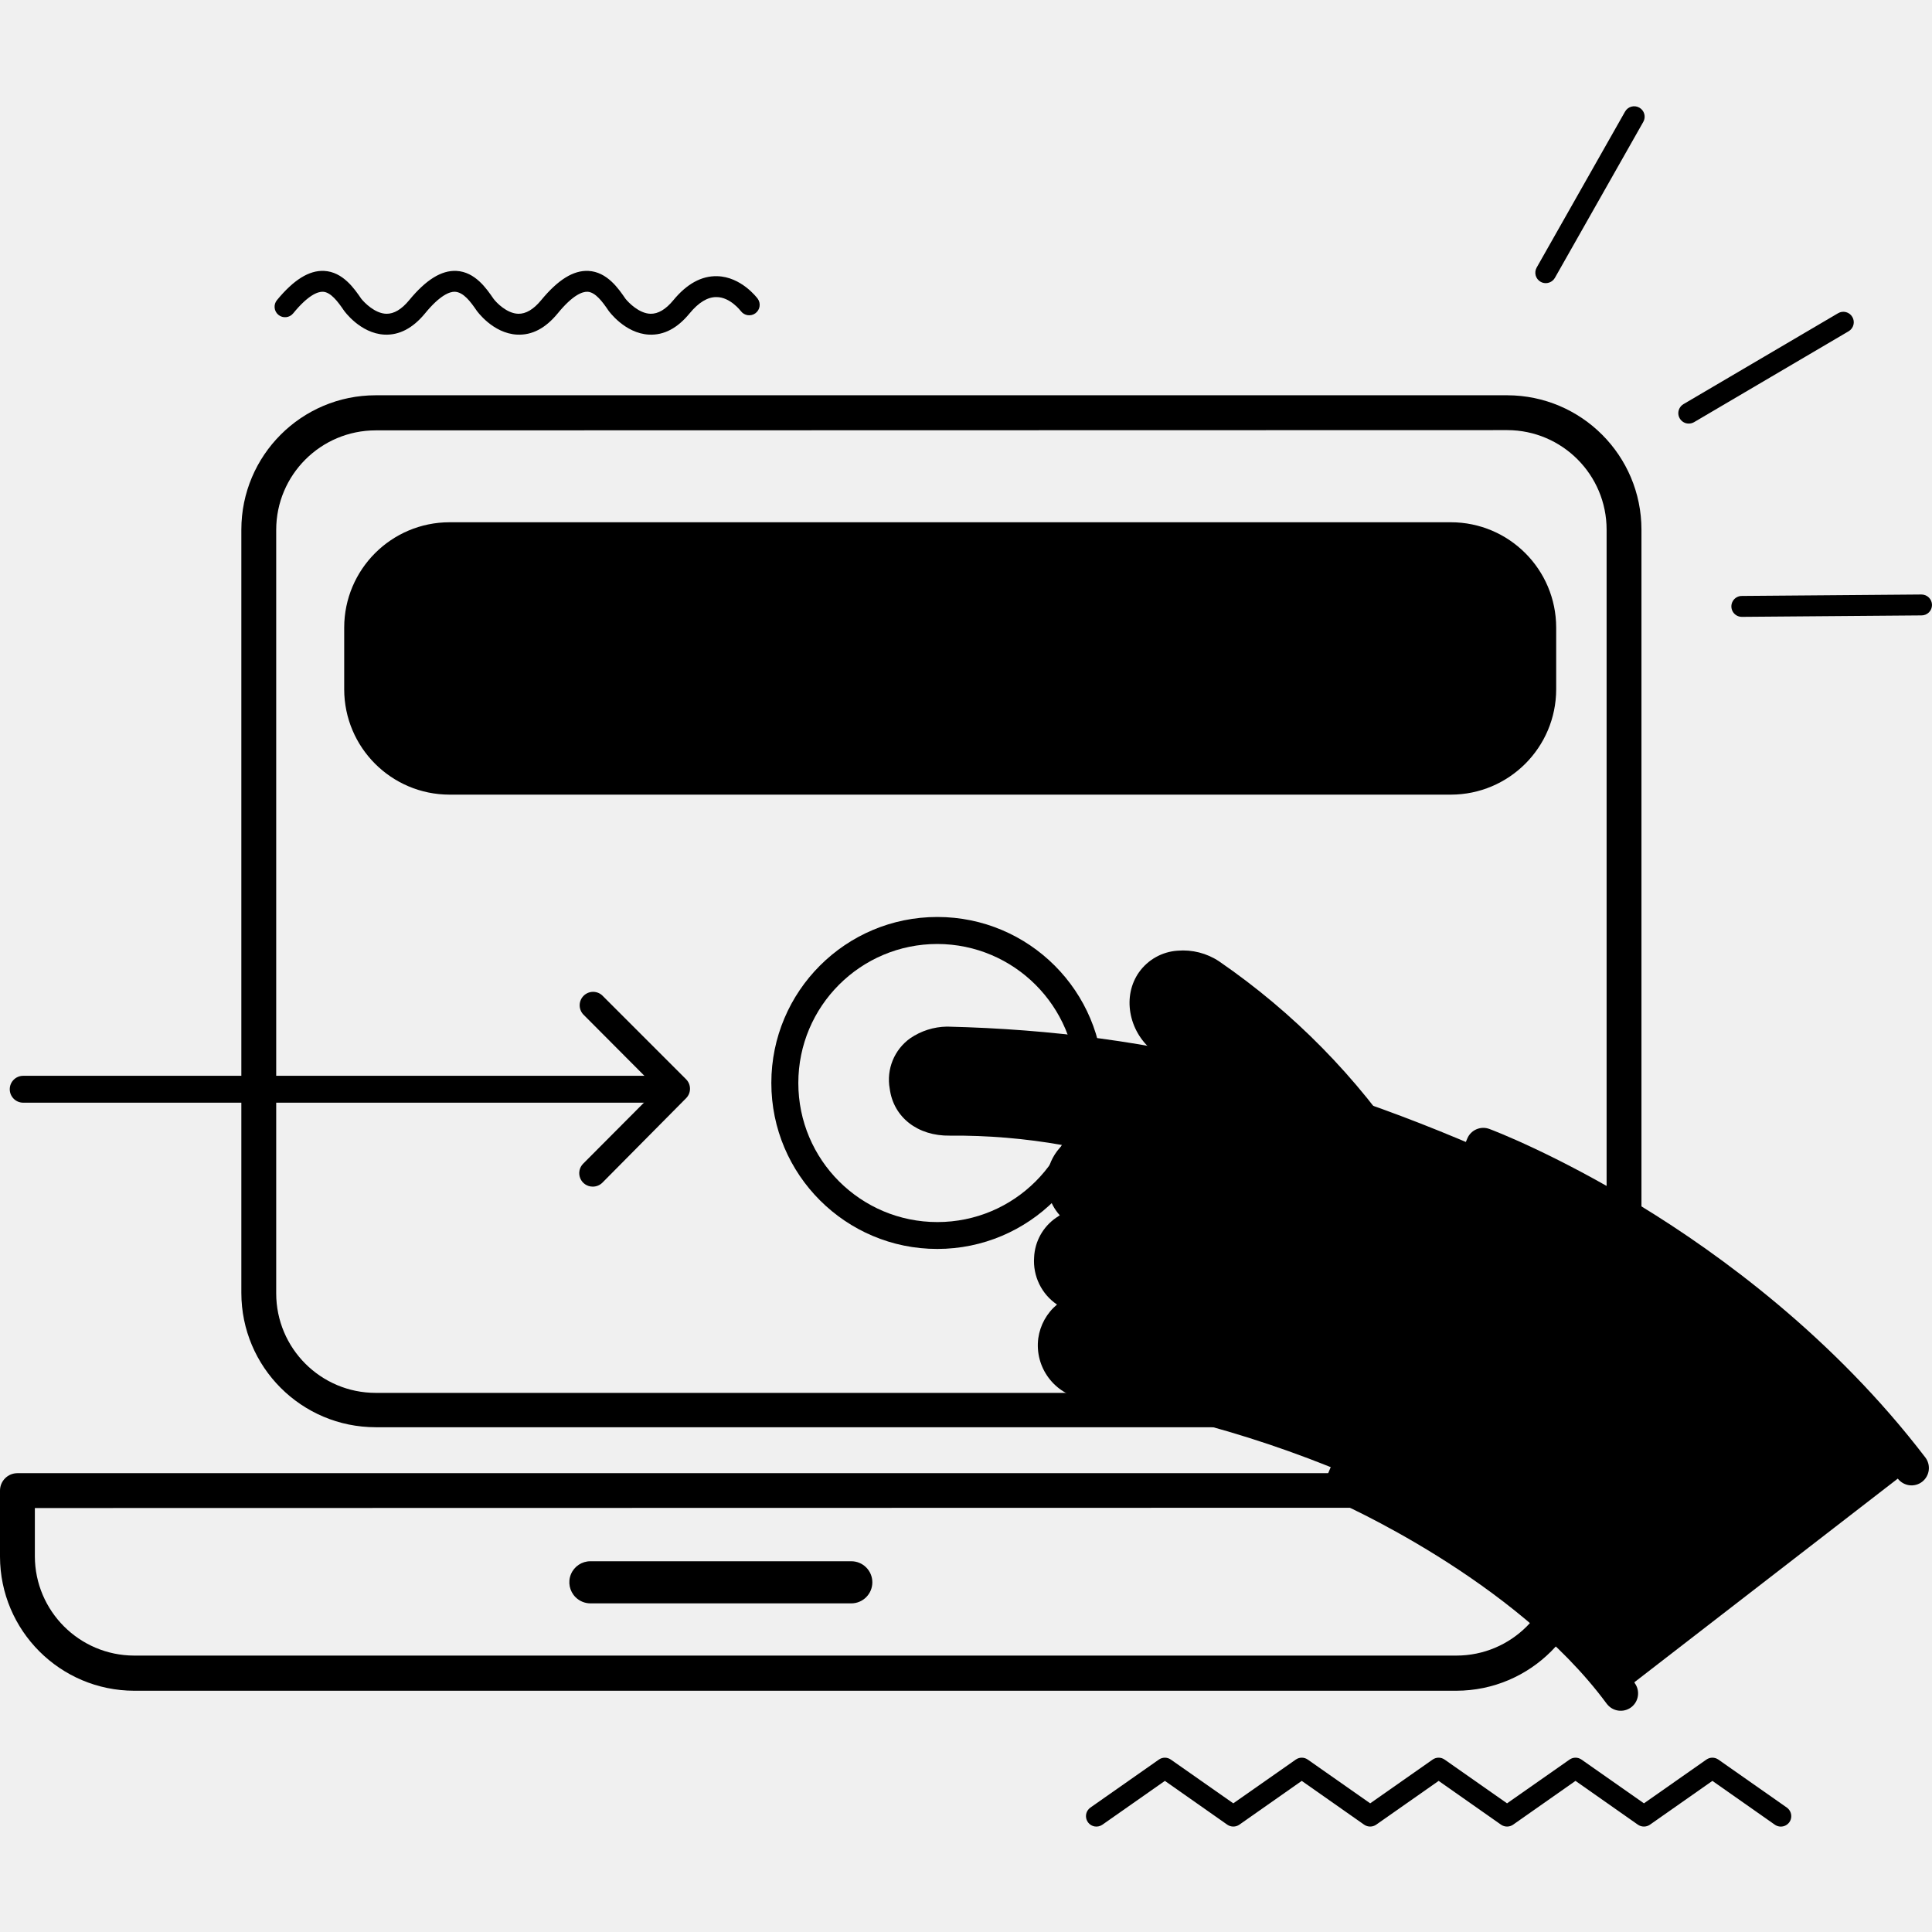
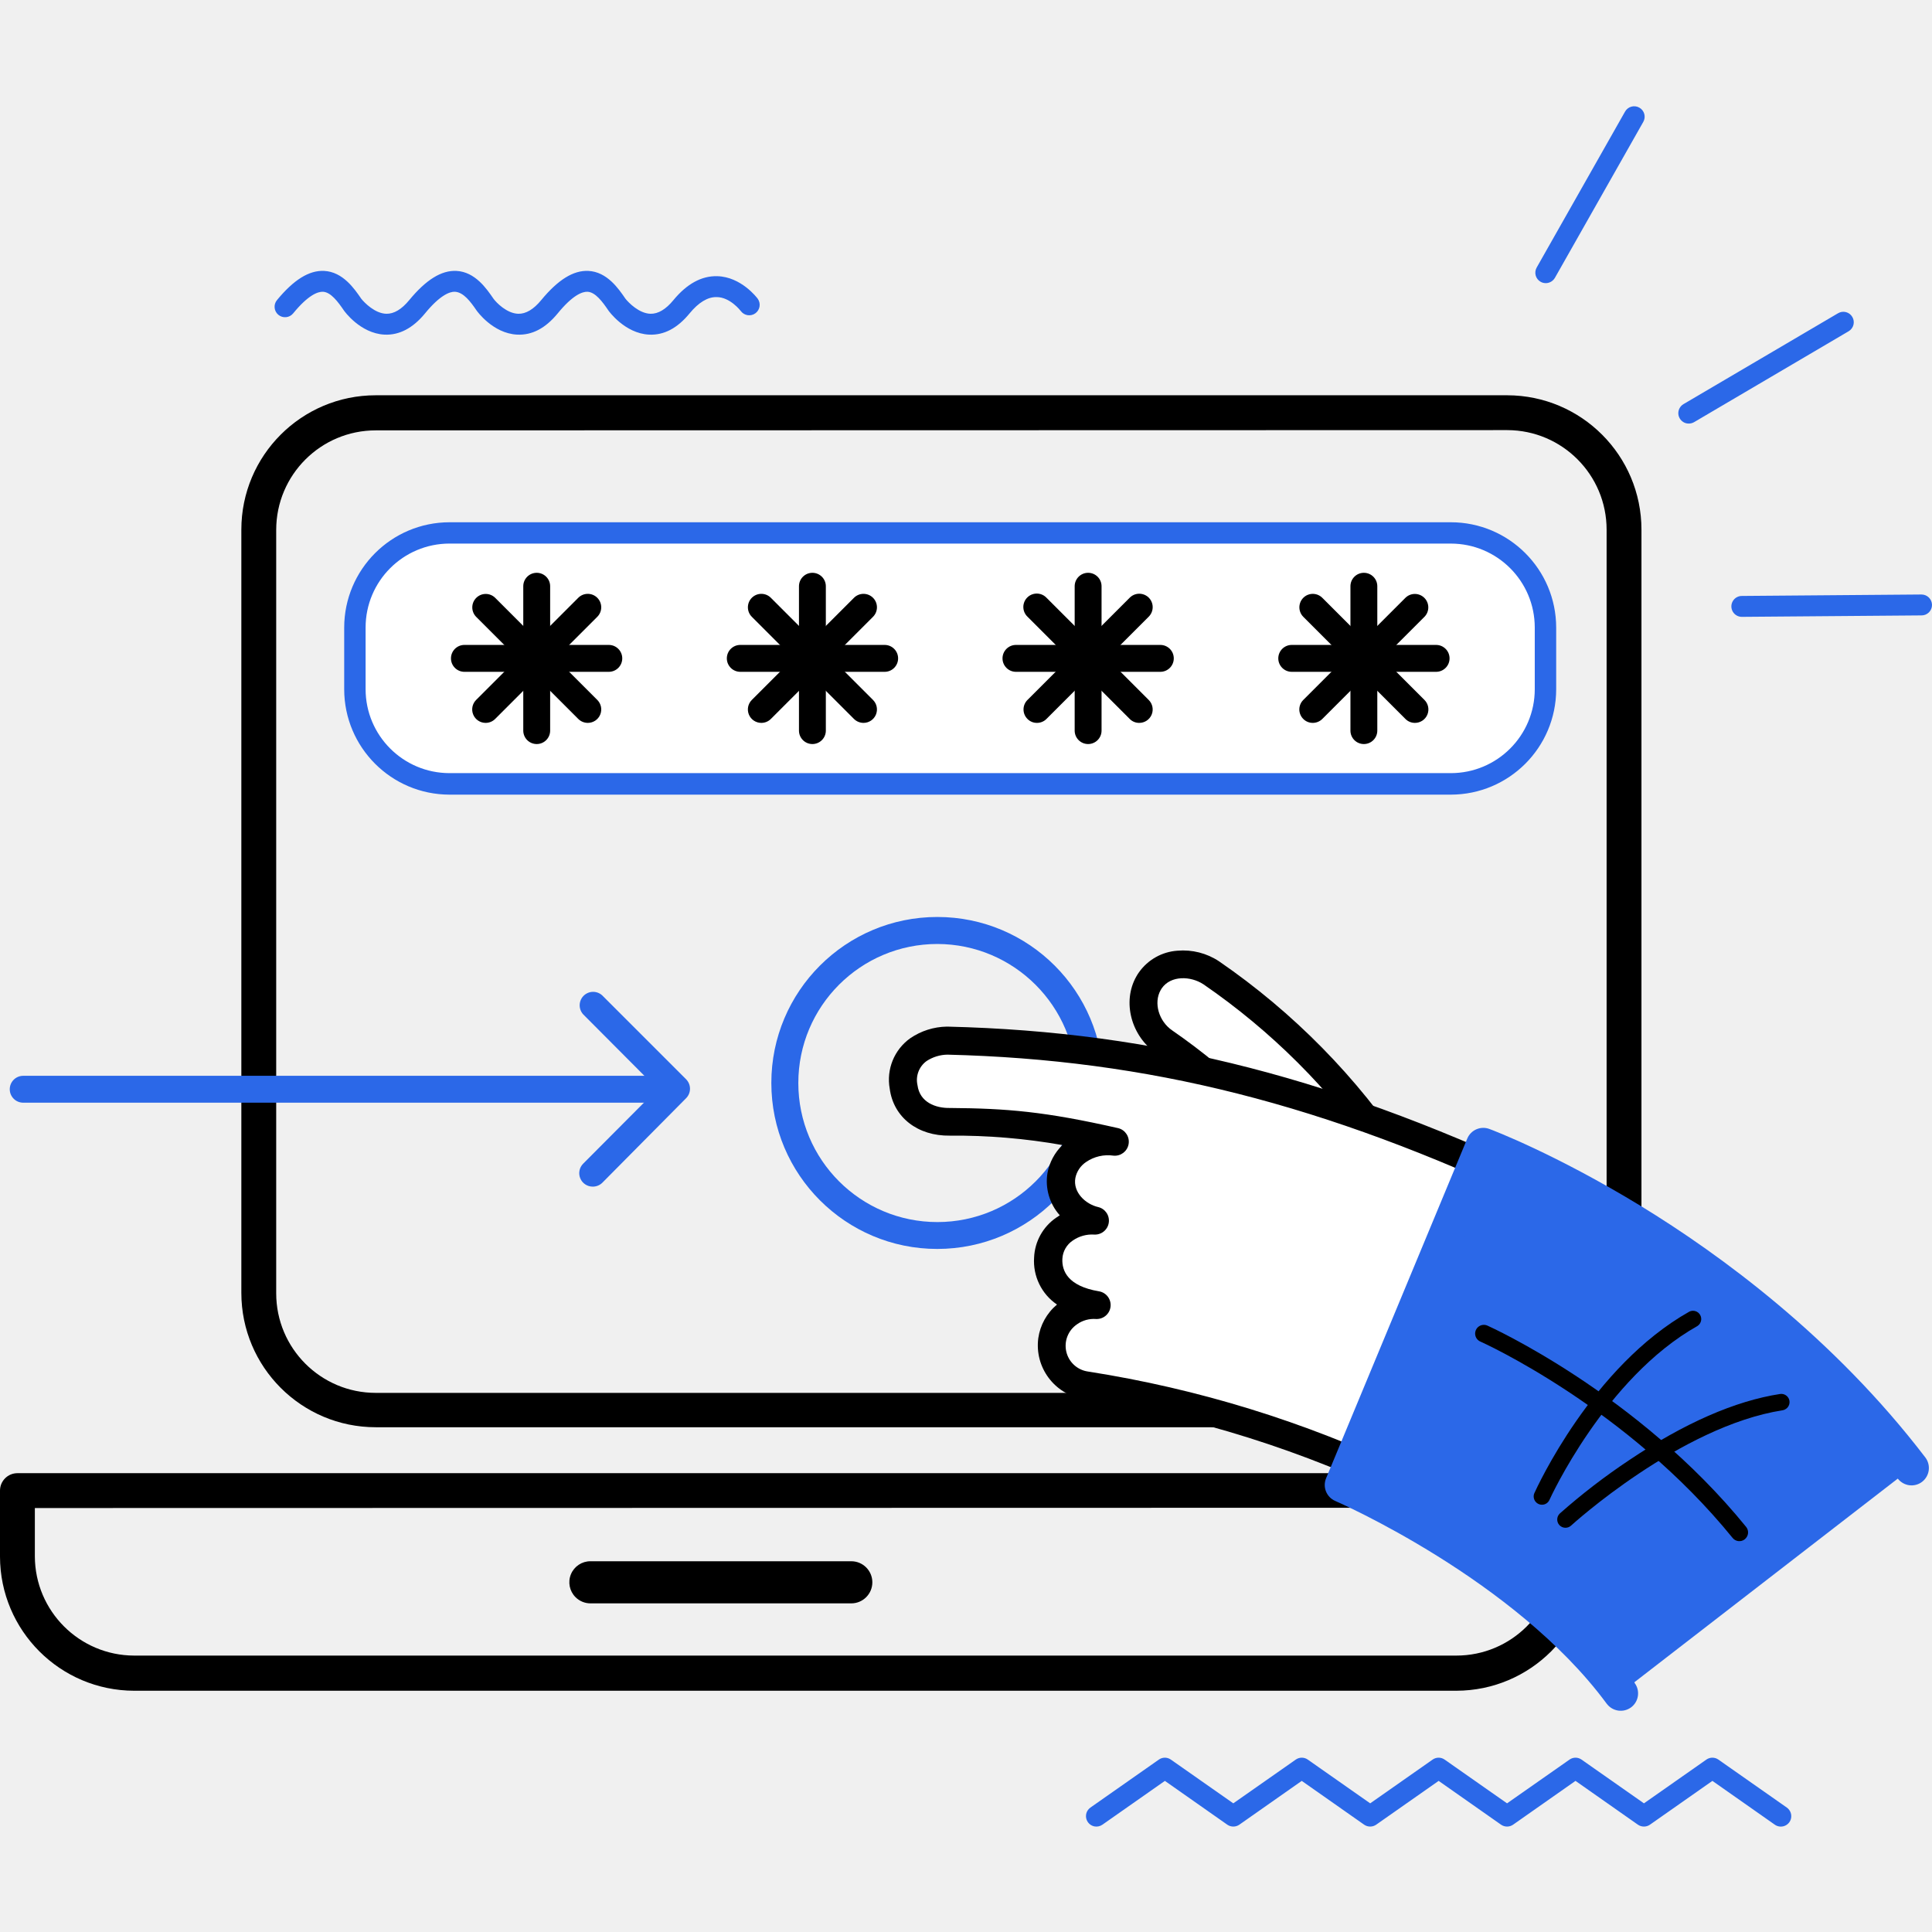
- <svg xmlns="http://www.w3.org/2000/svg" viewBox="0 0 128 128" fill="currentColor" aria-hidden="true" data-slot="icon">
-   <path d="M31.581 20.58s1.063 1.514 2.685 1.59c.99.046 1.877-.426 2.682-1.405.99-1.214 1.632-1.451 1.979-1.435.52.027.99.66 1.388 1.25 0 0 1.066 1.51 2.688 1.59.99.046 1.877-.426 2.682-1.405.6-.73 1.204-1.095 1.79-1.082.901 0 1.59.907 1.607.927a.693.693 0 0 0 1.112-.828c-.047-.06-1.092-1.445-2.678-1.484-1.036-.027-2.012.508-2.9 1.586-.504.614-1.016.917-1.523.904-.756-.023-1.445-.736-1.65-.99-.455-.66-1.213-1.79-2.467-1.85-.99-.046-2.008.587-3.12 1.936-.505.614-1.016.917-1.524.904-.755-.023-1.444-.736-1.632-.99-.456-.66-1.214-1.79-2.468-1.85-.989-.046-2.008.587-3.12 1.936-.504.614-1.016.917-1.523.904-.756-.023-1.445-.736-1.65-.99-.455-.66-1.217-1.79-2.47-1.85-.99-.046-2.009.587-3.12 1.936a.692.692 0 1 0 1.072.88c.99-1.213 1.632-1.45 1.979-1.434.52.027.99.66 1.392 1.25 0 0 1.061 1.51 2.684 1.59.973.046 1.877-.426 2.682-1.405.99-1.214 1.649-1.451 1.979-1.435.574.027 1.042.663 1.444 1.25M72.243 119.756l4.535-3.179a.69.69 0 0 1 .794 0l4.137 2.899 4.139-2.899a.69.69 0 0 1 .795 0l4.136 2.899 4.136-2.899a.69.69 0 0 1 .795 0l4.136 2.899 4.139-2.899a.69.69 0 0 1 .795 0l4.136 2.899 4.136-2.899a.69.69 0 0 1 .795 0l4.535 3.179a.7.7 0 0 1 .264.775.693.693 0 0 1-1.059.36l-4.136-2.903-4.139 2.903a.7.7 0 0 1-.795 0l-4.136-2.903-4.136 2.903a.7.7 0 0 1-.795 0l-4.136-2.903-4.14 2.903a.7.7 0 0 1-.794 0l-4.136-2.903-4.136 2.903a.7.7 0 0 1-.795 0l-4.136-2.903-4.14 2.903a.7.7 0 0 1-.517.115.695.695 0 0 1-.464-1.054.7.7 0 0 1 .187-.196M108.609 7.13a.694.694 0 0 0-.943.26l-5.858 10.337a.7.7 0 0 0-.064.527c.05.176.168.326.328.417l.108.05a.7.7 0 0 0 .835-.311l5.858-10.337a.69.69 0 0 0-.264-.943M128 40.077a.697.697 0 0 0-.699-.69l-11.874.096a.693.693 0 1 0 0 1.385l11.874-.096a.69.69 0 0 0 .699-.695M122.722 21a.686.686 0 0 0-.946-.247l-10.242 6.022a.7.7 0 0 0-.339.663.7.7 0 0 0 .458.587.72.72 0 0 0 .584-.056l10.241-6.023a.693.693 0 0 0 .244-.947" />
-   <path d="M99.862 94.558H24.896a8.905 8.905 0 0 1-8.906-8.906v-50.56a8.905 8.905 0 0 1 8.906-8.904h74.966a8.907 8.907 0 0 1 8.889 8.905v50.576a8.904 8.904 0 0 1-8.889 8.889M24.896 28.513a6.597 6.597 0 0 0-6.597 6.596v50.576a6.597 6.597 0 0 0 6.597 6.597h74.966a6.595 6.595 0 0 0 6.58-6.597V35.093a6.595 6.595 0 0 0-6.58-6.597zM96.485 112.016H8.889A8.906 8.906 0 0 1 0 103.13v-4.373a1.155 1.155 0 0 1 1.154-1.155H104.22a1.157 1.157 0 0 1 1.155 1.154v4.354a8.906 8.906 0 0 1-8.89 8.906M2.309 99.911v3.199a6.597 6.597 0 0 0 6.58 6.577h87.596a6.594 6.594 0 0 0 6.596-6.577v-3.219z" />
-   <path d="M39.118 106.227H56.4a1.394 1.394 0 1 0 0-2.79H39.118a1.393 1.393 0 0 0-.987 2.381c.262.262.617.409.987.409" />
-   <path d="M96.128 35.307H29.783a6.267 6.267 0 0 0-6.266 6.267v4.093a6.267 6.267 0 0 0 6.266 6.267h66.345a6.267 6.267 0 0 0 6.267-6.267v-4.093a6.267 6.267 0 0 0-6.267-6.267" />
-   <path d="M96.129 52.647H29.78a6.986 6.986 0 0 1-6.976-6.976v-4.09a6.986 6.986 0 0 1 6.976-6.98h66.341a6.984 6.984 0 0 1 6.98 6.98v4.09a6.987 6.987 0 0 1-6.973 6.976M29.78 36.013a5.564 5.564 0 0 0-5.558 5.561v4.09a5.564 5.564 0 0 0 5.558 5.558h66.341a5.563 5.563 0 0 0 5.561-5.558v-4.09a5.564 5.564 0 0 0-5.56-5.56z" />
-   <path d="M40.335 44.51h-9.566a.89.89 0 0 1 0-1.782h9.566a.89.89 0 0 1 0 1.782" />
-   <path d="M35.559 49.295a.89.89 0 0 1-.891-.89V38.84a.89.89 0 1 1 1.781 0v9.565a.89.89 0 0 1-.89.89" />
-   <path d="M32.174 47.893a.891.891 0 0 1-.63-1.52l6.768-6.768a.89.89 0 0 1 1.26 1.26l-6.768 6.768a.89.89 0 0 1-.63.26" />
-   <path d="M38.943 47.893a.9.9 0 0 1-.63-.26l-6.768-6.768a.891.891 0 0 1 1.26-1.26l6.768 6.768a.89.89 0 0 1-.63 1.52M58.61 44.51h-9.564a.89.89 0 0 1 0-1.782h9.565a.89.89 0 1 1 0 1.782" />
-   <path d="M53.824 49.295a.89.89 0 0 1-.89-.89V38.84a.89.89 0 1 1 1.78 0v9.565a.89.89 0 0 1-.89.89" />
-   <path d="M50.44 47.893a.89.89 0 0 1-.63-1.52l6.769-6.768a.89.89 0 1 1 1.26 1.26l-6.768 6.768a.89.89 0 0 1-.63.26" />
-   <path d="M57.209 47.893a.9.9 0 0 1-.63-.26l-6.768-6.768a.89.89 0 0 1 1.26-1.26l6.768 6.768a.89.89 0 0 1-.63 1.52M76.877 44.51H67.31a.89.89 0 0 1 0-1.782h9.565a.89.89 0 0 1 0 1.782" />
-   <path d="M72.09 49.295a.89.89 0 0 1-.89-.89V38.84a.89.89 0 1 1 1.781 0v9.565a.89.89 0 0 1-.89.89" />
-   <path d="M68.7 47.893a.87.87 0 0 1-.627-.26.887.887 0 0 1 0-1.26l6.768-6.768a.89.89 0 1 1 1.257 1.26l-6.768 6.768a.88.88 0 0 1-.63.26" />
-   <path d="M75.475 47.893a.87.87 0 0 1-.627-.26l-6.768-6.768a.89.89 0 1 1 1.256-1.26l6.768 6.768a.888.888 0 0 1-.63 1.52M95.146 44.51h-9.565a.891.891 0 0 1 0-1.782h9.565a.89.89 0 1 1 0 1.782" />
-   <path d="M90.36 49.295a.89.89 0 0 1-.89-.89V38.84a.89.89 0 1 1 1.78 0v9.565a.89.89 0 0 1-.89.89" />
-   <path d="M86.976 47.893a.88.88 0 0 1-.63-.26.887.887 0 0 1 0-1.26l6.768-6.768a.891.891 0 0 1 1.26 1.26l-6.768 6.768a.9.9 0 0 1-.63.26" />
-   <path d="M93.744 47.893a.88.88 0 0 1-.63-.26l-6.768-6.768a.893.893 0 0 1 .289-1.453.89.89 0 0 1 .97.193l6.769 6.768a.89.89 0 0 1-.63 1.52" />
-   <path d="M44.51 73.056H1.537a.89.89 0 1 1 0-1.781H44.51a.89.89 0 1 1 0 1.781" />
-   <path d="M39.263 78.617a.891.891 0 0 1-.627-1.52l4.928-4.948-4.928-4.947a.891.891 0 0 1 1.257-1.26l5.56 5.56a.89.89 0 0 1 0 1.26l-5.56 5.61a.9.9 0 0 1-.63.245M62.103 82.746a10.997 10.997 0 1 1 10.994-10.993 11.006 11.006 0 0 1-10.994 10.993m0-20.205a9.212 9.212 0 1 0 9.212 9.212 9.235 9.235 0 0 0-9.212-9.212" />
-   <path d="M77.16 69.042c-1.25-.838-1.82-2.566-1.069-3.898.828-1.475 2.833-1.577 4.163-.69a45.7 45.7 0 0 1 12.203 12.422 753 753 0 0 0-4.67 2.968A40.2 40.2 0 0 0 77.16 69.042" />
-   <path d="M93.216 77.407a1 1 0 0 1-.264.25 673 673 0 0 0-4.667 2.969.92.92 0 0 1-1.263-.264 39.4 39.4 0 0 0-10.384-10.555c-1.692-1.14-2.308-3.433-1.352-5.115q.08-.146.178-.28a3.41 3.41 0 0 1 2.55-1.426c.97-.083 1.94.165 2.75.703a46.5 46.5 0 0 1 12.452 12.669.93.93 0 0 1 .132.706 1 1 0 0 1-.132.343m-5.172 1.177c1.013-.66 2.055-1.32 3.114-1.979a44.6 44.6 0 0 0-11.422-11.389c-.855-.564-2.164-.597-2.761.254a1 1 0 0 0-.08.129c-.477.844-.121 2.071.78 2.678a41.2 41.2 0 0 1 10.369 10.307" />
-   <path d="M69.69 88.789a2.793 2.793 0 0 1 2.932-2.329c-1.98-.33-3.279-1.385-3.2-3.107.073-1.61 1.65-2.582 3.094-2.483-1.369-.33-2.474-1.574-2.22-2.989.284-1.586 2.039-2.47 3.582-2.233-4.796-1.091-7.272-1.292-10.96-1.319-1.553.03-2.87-.785-3.07-2.309-.274-2.07 1.319-3.024 2.892-3.07 14.034.33 26.056 3.575 40.193 10.366a408 408 0 0 0-9.384 19.275 75.8 75.8 0 0 0-21.63-6.814 2.68 2.68 0 0 1-2.23-2.988" />
-   <path d="M94.096 99.347a.931.931 0 0 1-.934.08 75.1 75.1 0 0 0-21.379-6.74 3.605 3.605 0 0 1-2.994-4.027 3.56 3.56 0 0 1 1.24-2.23 3.48 3.48 0 0 1-1.517-3.12 3.37 3.37 0 0 1 1.467-2.638q.114-.084.234-.155a3.38 3.38 0 0 1-.814-2.807 3.46 3.46 0 0 1 .99-1.847 40.7 40.7 0 0 0-7.455-.624c-2.134.033-3.737-1.213-3.987-3.107a3.37 3.37 0 0 1 1.365-3.35 4.43 4.43 0 0 1 2.411-.766h.05c13.872.33 26.006 3.463 40.568 10.456a.923.923 0 0 1 .423 1.256A420 420 0 0 0 94.4 98.964a.94.94 0 0 1-.304.383m-22.738-11.61a1.721 1.721 0 0 0 .722 3.13 76.4 76.4 0 0 1 21.03 6.49 445 445 0 0 1 8.576-17.619c-13.926-6.596-25.621-9.538-38.92-9.865a2.6 2.6 0 0 0-1.375.422 1.55 1.55 0 0 0-.604 1.603c.148 1.135 1.204 1.524 2.137 1.508h.023c3.764.03 6.267.23 11.158 1.342a.927.927 0 0 1-.33 1.817 2.56 2.56 0 0 0-1.82.422 1.67 1.67 0 0 0-.71 1.06c-.167.936.66 1.728 1.515 1.925a.924.924 0 0 1-.27 1.821 2.24 2.24 0 0 0-1.416.396 1.55 1.55 0 0 0-.689 1.21c-.04.792.353 1.808 2.427 2.154a.924.924 0 0 1-.2 1.834 1.93 1.93 0 0 0-1.257.35z" />
-   <path d="m107.359 112.167 19.282-14.908c-11.577-15.142-28.365-21.38-28.365-21.38L88.922 98.38s12.098 5.205 18.437 13.787" />
-   <path d="M118.323 93.344a.546.546 0 0 0 .203-.647.55.55 0 0 0-.586-.343c-2.984.459-6.352 1.933-10.003 4.384a42 42 0 0 0-4.595 3.535.55.55 0 0 0-.029.769.55.55 0 0 0 .768.039c.073-.069 7.256-6.596 14.028-7.648a.5.5 0 0 0 .214-.09M102.458 99.604a.55.55 0 0 0 .198-.234c.036-.082 3.681-8.08 9.806-11.52a.55.55 0 0 0 .18-.728.547.547 0 0 0-.714-.226c-6.449 3.628-10.116 11.686-10.271 12.025a.55.55 0 0 0 .544.77.55.55 0 0 0 .257-.087" />
-   <path d="m108.085 113.101-.026.019a1.154 1.154 0 0 1-1.593-.224l-.02-.023-.017-.023c-6.072-8.223-17.847-13.358-17.966-13.408a1.154 1.154 0 0 1-.606-1.504l9.353-22.504a1.15 1.15 0 0 1 1.468-.636c.175.062 4.367 1.649 10.04 5.109 5.235 3.199 12.752 8.687 18.84 16.653a1.156 1.156 0 0 1-.211 1.612 1.15 1.15 0 0 1-.853.229 1.16 1.16 0 0 1-.763-.443c-5.858-7.662-13.107-12.959-18.157-16.056a69 69 0 0 0-8.665-4.525l-8.486 20.416c3.123 1.484 12.444 6.336 17.873 13.681v.024a1.155 1.155 0 0 1-.211 1.603" />
-   <path d="M115.592 101.985a.575.575 0 0 1-.801-.092c-7.013-8.642-16.6-12.962-16.7-13.005a.578.578 0 1 1 .469-1.056c.099.043 9.941 4.48 17.128 13.332a.58.58 0 0 1-.086.811z" />
+ <svg xmlns="http://www.w3.org/2000/svg" fill="none" viewBox="0 0 128 128">
+   <path fill="#2B68E8" d="M31.581 20.58s1.063 1.514 2.685 1.59c.99.046 1.877-.426 2.682-1.405.99-1.214 1.632-1.451 1.979-1.435.52.027.99.66 1.388 1.25 0 0 1.066 1.51 2.688 1.59.99.046 1.877-.426 2.682-1.405.6-.73 1.204-1.095 1.79-1.082.901 0 1.59.907 1.607.927a.693.693 0 0 0 1.112-.828c-.047-.06-1.092-1.445-2.678-1.484-1.036-.027-2.012.508-2.9 1.586-.504.614-1.016.917-1.523.904-.756-.023-1.445-.736-1.65-.99-.455-.66-1.213-1.79-2.467-1.85-.99-.046-2.008.587-3.12 1.936-.505.614-1.016.917-1.524.904-.755-.023-1.444-.736-1.632-.99-.456-.66-1.214-1.79-2.468-1.85-.989-.046-2.008.587-3.12 1.936-.504.614-1.016.917-1.523.904-.756-.023-1.445-.736-1.65-.99-.455-.66-1.217-1.79-2.47-1.85-.99-.046-2.009.587-3.12 1.936a.692.692 0 1 0 1.072.88c.99-1.213 1.632-1.45 1.979-1.434.52.027.99.66 1.392 1.25 0 0 1.061 1.51 2.684 1.59.973.046 1.877-.426 2.682-1.405.99-1.214 1.649-1.451 1.979-1.435.574.027 1.042.663 1.444 1.25M72.243 119.756l4.535-3.179a.69.69 0 0 1 .794 0l4.137 2.899 4.139-2.899a.69.69 0 0 1 .795 0l4.136 2.899 4.136-2.899a.69.69 0 0 1 .795 0l4.136 2.899 4.139-2.899a.69.69 0 0 1 .795 0l4.136 2.899 4.136-2.899a.69.69 0 0 1 .795 0l4.535 3.179a.7.7 0 0 1 .264.775.693.693 0 0 1-1.059.36l-4.136-2.903-4.139 2.903a.7.7 0 0 1-.795 0l-4.136-2.903-4.136 2.903a.7.7 0 0 1-.795 0l-4.136-2.903-4.14 2.903a.7.7 0 0 1-.794 0l-4.136-2.903-4.136 2.903a.7.7 0 0 1-.795 0l-4.136-2.903-4.14 2.903a.7.7 0 0 1-.517.115.695.695 0 0 1-.464-1.054.7.7 0 0 1 .187-.196M108.609 7.13a.694.694 0 0 0-.943.26l-5.858 10.337a.7.7 0 0 0-.064.527c.05.176.168.326.328.417l.108.05a.7.7 0 0 0 .835-.311l5.858-10.337a.69.69 0 0 0-.264-.943M128 40.077a.697.697 0 0 0-.699-.69l-11.874.096a.693.693 0 1 0 0 1.385l11.874-.096a.69.69 0 0 0 .699-.695M122.722 21a.686.686 0 0 0-.946-.247l-10.242 6.022a.7.7 0 0 0-.339.663.7.7 0 0 0 .458.587.72.72 0 0 0 .584-.056l10.241-6.023a.693.693 0 0 0 .244-.947" />
+   <path fill="#000" d="M99.862 94.558H24.896a8.905 8.905 0 0 1-8.906-8.906v-50.56a8.905 8.905 0 0 1 8.906-8.904h74.966a8.907 8.907 0 0 1 8.889 8.905v50.576a8.904 8.904 0 0 1-8.889 8.889M24.896 28.513a6.597 6.597 0 0 0-6.597 6.596v50.576a6.597 6.597 0 0 0 6.597 6.597h74.966a6.595 6.595 0 0 0 6.58-6.597V35.093a6.595 6.595 0 0 0-6.58-6.597zM96.485 112.016H8.889A8.906 8.906 0 0 1 0 103.13v-4.373a1.155 1.155 0 0 1 1.154-1.155H104.22a1.157 1.157 0 0 1 1.155 1.154v4.354a8.906 8.906 0 0 1-8.89 8.906M2.309 99.911v3.199a6.597 6.597 0 0 0 6.58 6.577h87.596a6.594 6.594 0 0 0 6.596-6.577v-3.219z" />
+   <path fill="#000" d="M39.118 106.227H56.4a1.394 1.394 0 1 0 0-2.79H39.118a1.393 1.393 0 0 0-.987 2.381c.262.262.617.409.987.409" />
+   <path fill="#fff" d="M96.128 35.307H29.783a6.267 6.267 0 0 0-6.266 6.267v4.093a6.267 6.267 0 0 0 6.266 6.267h66.345a6.267 6.267 0 0 0 6.267-6.267v-4.093a6.267 6.267 0 0 0-6.267-6.267" />
+   <path fill="#2B68E8" d="M96.129 52.647H29.78a6.986 6.986 0 0 1-6.976-6.976v-4.09a6.986 6.986 0 0 1 6.976-6.98h66.341a6.984 6.984 0 0 1 6.98 6.98v4.09a6.987 6.987 0 0 1-6.973 6.976M29.78 36.013a5.564 5.564 0 0 0-5.558 5.561v4.09a5.564 5.564 0 0 0 5.558 5.558h66.341a5.563 5.563 0 0 0 5.561-5.558v-4.09a5.564 5.564 0 0 0-5.56-5.56z" />
+   <path fill="#000" d="M40.335 44.51h-9.566a.89.89 0 0 1 0-1.782h9.566a.89.89 0 0 1 0 1.782" />
+   <path fill="#000" d="M35.559 49.295a.89.89 0 0 1-.891-.89V38.84a.89.89 0 1 1 1.781 0v9.565a.89.89 0 0 1-.89.89" />
+   <path fill="#000" d="M32.174 47.893a.891.891 0 0 1-.63-1.52l6.768-6.768a.89.89 0 0 1 1.26 1.26l-6.768 6.768a.89.89 0 0 1-.63.26" />
+   <path fill="#000" d="M38.943 47.893a.9.9 0 0 1-.63-.26l-6.768-6.768a.891.891 0 0 1 1.26-1.26l6.768 6.768a.89.89 0 0 1-.63 1.52M58.61 44.51h-9.564a.89.89 0 0 1 0-1.782h9.565a.89.89 0 1 1 0 1.782" />
+   <path fill="#000" d="M53.824 49.295a.89.89 0 0 1-.89-.89V38.84a.89.89 0 1 1 1.78 0v9.565a.89.89 0 0 1-.89.89" />
+   <path fill="#000" d="M50.44 47.893a.89.89 0 0 1-.63-1.52l6.769-6.768a.89.89 0 1 1 1.26 1.26l-6.768 6.768a.89.89 0 0 1-.63.26" />
+   <path fill="#000" d="M57.209 47.893a.9.9 0 0 1-.63-.26l-6.768-6.768a.89.89 0 0 1 1.26-1.26l6.768 6.768a.89.89 0 0 1-.63 1.52M76.877 44.51H67.31a.89.89 0 0 1 0-1.782h9.565a.89.89 0 0 1 0 1.782" />
+   <path fill="#000" d="M72.09 49.295a.89.89 0 0 1-.89-.89V38.84a.89.89 0 1 1 1.781 0v9.565a.89.89 0 0 1-.89.89" />
+   <path fill="#000" d="M68.7 47.893a.87.87 0 0 1-.627-.26.887.887 0 0 1 0-1.26l6.768-6.768a.89.89 0 1 1 1.257 1.26l-6.768 6.768a.88.88 0 0 1-.63.26" />
+   <path fill="#000" d="M75.475 47.893a.87.87 0 0 1-.627-.26l-6.768-6.768a.89.89 0 1 1 1.256-1.26l6.768 6.768a.888.888 0 0 1-.63 1.52M95.146 44.51h-9.565a.891.891 0 0 1 0-1.782h9.565a.89.89 0 1 1 0 1.782" />
+   <path fill="#000" d="M90.36 49.295a.89.89 0 0 1-.89-.89V38.84a.89.89 0 1 1 1.78 0v9.565a.89.89 0 0 1-.89.89" />
+   <path fill="#000" d="M86.976 47.893a.88.88 0 0 1-.63-.26.887.887 0 0 1 0-1.26l6.768-6.768a.891.891 0 0 1 1.26 1.26l-6.768 6.768a.9.9 0 0 1-.63.26" />
+   <path fill="#000" d="M93.744 47.893a.88.88 0 0 1-.63-.26l-6.768-6.768a.893.893 0 0 1 .289-1.453.89.89 0 0 1 .97.193l6.769 6.768a.89.89 0 0 1-.63 1.52" />
+   <path fill="#2B68E8" d="M44.51 73.056H1.537a.89.89 0 1 1 0-1.781H44.51a.89.89 0 1 1 0 1.781" />
+   <path fill="#2B68E8" d="M39.263 78.617a.891.891 0 0 1-.627-1.52l4.928-4.948-4.928-4.947a.891.891 0 0 1 1.257-1.26l5.56 5.56a.89.89 0 0 1 0 1.26l-5.56 5.61a.9.9 0 0 1-.63.245M62.103 82.746a10.997 10.997 0 1 1 10.994-10.993 11.006 11.006 0 0 1-10.994 10.993m0-20.205a9.212 9.212 0 1 0 9.212 9.212 9.235 9.235 0 0 0-9.212-9.212" />
+   <path fill="#fff" d="M77.16 69.042c-1.25-.838-1.82-2.566-1.069-3.898.828-1.475 2.833-1.577 4.163-.69a45.7 45.7 0 0 1 12.203 12.422 753 753 0 0 0-4.67 2.968A40.2 40.2 0 0 0 77.16 69.042" />
+   <path fill="#000" d="M93.216 77.407a1 1 0 0 1-.264.25 673 673 0 0 0-4.667 2.969.92.92 0 0 1-1.263-.264 39.4 39.4 0 0 0-10.384-10.555c-1.692-1.14-2.308-3.433-1.352-5.115q.08-.146.178-.28a3.41 3.41 0 0 1 2.55-1.426c.97-.083 1.94.165 2.75.703a46.5 46.5 0 0 1 12.452 12.669.93.93 0 0 1 .132.706 1 1 0 0 1-.132.343m-5.172 1.177c1.013-.66 2.055-1.32 3.114-1.979a44.6 44.6 0 0 0-11.422-11.389c-.855-.564-2.164-.597-2.761.254a1 1 0 0 0-.08.129c-.477.844-.121 2.071.78 2.678a41.2 41.2 0 0 1 10.369 10.307" />
+   <path fill="#fff" d="M69.69 88.789a2.793 2.793 0 0 1 2.932-2.329c-1.98-.33-3.279-1.385-3.2-3.107.073-1.61 1.65-2.582 3.094-2.483-1.369-.33-2.474-1.574-2.22-2.989.284-1.586 2.039-2.47 3.582-2.233-4.796-1.091-7.272-1.292-10.96-1.319-1.553.03-2.87-.785-3.07-2.309-.274-2.07 1.319-3.024 2.892-3.07 14.034.33 26.056 3.575 40.193 10.366a408 408 0 0 0-9.384 19.275 75.8 75.8 0 0 0-21.63-6.814 2.68 2.68 0 0 1-2.23-2.988" />
+   <path fill="#000" d="M94.096 99.347a.931.931 0 0 1-.934.08 75.1 75.1 0 0 0-21.379-6.74 3.605 3.605 0 0 1-2.994-4.027 3.56 3.56 0 0 1 1.24-2.23 3.48 3.48 0 0 1-1.517-3.12 3.37 3.37 0 0 1 1.467-2.638q.114-.084.234-.155a3.38 3.38 0 0 1-.814-2.807 3.46 3.46 0 0 1 .99-1.847 40.7 40.7 0 0 0-7.455-.624c-2.134.033-3.737-1.213-3.987-3.107a3.37 3.37 0 0 1 1.365-3.35 4.43 4.43 0 0 1 2.411-.766h.05c13.872.33 26.006 3.463 40.568 10.456a.923.923 0 0 1 .423 1.256A420 420 0 0 0 94.4 98.964a.94.94 0 0 1-.304.383m-22.738-11.61a1.721 1.721 0 0 0 .722 3.13 76.4 76.4 0 0 1 21.03 6.49 445 445 0 0 1 8.576-17.619c-13.926-6.596-25.621-9.538-38.92-9.865a2.6 2.6 0 0 0-1.375.422 1.55 1.55 0 0 0-.604 1.603c.148 1.135 1.204 1.524 2.137 1.508h.023c3.764.03 6.267.23 11.158 1.342a.927.927 0 0 1-.33 1.817 2.56 2.56 0 0 0-1.82.422 1.67 1.67 0 0 0-.71 1.06c-.167.936.66 1.728 1.515 1.925a.924.924 0 0 1-.27 1.821 2.24 2.24 0 0 0-1.416.396 1.55 1.55 0 0 0-.689 1.21c-.04.792.353 1.808 2.427 2.154a.924.924 0 0 1-.2 1.834 1.93 1.93 0 0 0-1.257.35z" />
+   <path fill="#2B68E8" d="m107.359 112.167 19.282-14.908c-11.577-15.142-28.365-21.38-28.365-21.38L88.922 98.38s12.098 5.205 18.437 13.787" />
+   <path fill="#000" d="M118.323 93.344a.546.546 0 0 0 .203-.647.55.55 0 0 0-.586-.343c-2.984.459-6.352 1.933-10.003 4.384a42 42 0 0 0-4.595 3.535.55.55 0 0 0-.029.769.55.55 0 0 0 .768.039c.073-.069 7.256-6.596 14.028-7.648a.5.5 0 0 0 .214-.09M102.458 99.604a.55.55 0 0 0 .198-.234c.036-.082 3.681-8.08 9.806-11.52a.55.55 0 0 0 .18-.728.547.547 0 0 0-.714-.226c-6.449 3.628-10.116 11.686-10.271 12.025a.55.55 0 0 0 .544.77.55.55 0 0 0 .257-.087" />
+   <path fill="#2B68E8" d="m108.085 113.101-.026.019a1.154 1.154 0 0 1-1.593-.224l-.02-.023-.017-.023c-6.072-8.223-17.847-13.358-17.966-13.408a1.154 1.154 0 0 1-.606-1.504l9.353-22.504a1.15 1.15 0 0 1 1.468-.636c.175.062 4.367 1.649 10.04 5.109 5.235 3.199 12.752 8.687 18.84 16.653a1.156 1.156 0 0 1-.211 1.612 1.15 1.15 0 0 1-.853.229 1.16 1.16 0 0 1-.763-.443c-5.858-7.662-13.107-12.959-18.157-16.056a69 69 0 0 0-8.665-4.525l-8.486 20.416c3.123 1.484 12.444 6.336 17.873 13.681v.024a1.155 1.155 0 0 1-.211 1.603" />
+   <path fill="#000" d="M115.592 101.985a.575.575 0 0 1-.801-.092c-7.013-8.642-16.6-12.962-16.7-13.005a.578.578 0 1 1 .469-1.056c.099.043 9.941 4.48 17.128 13.332a.58.58 0 0 1-.086.811z" />
</svg>
